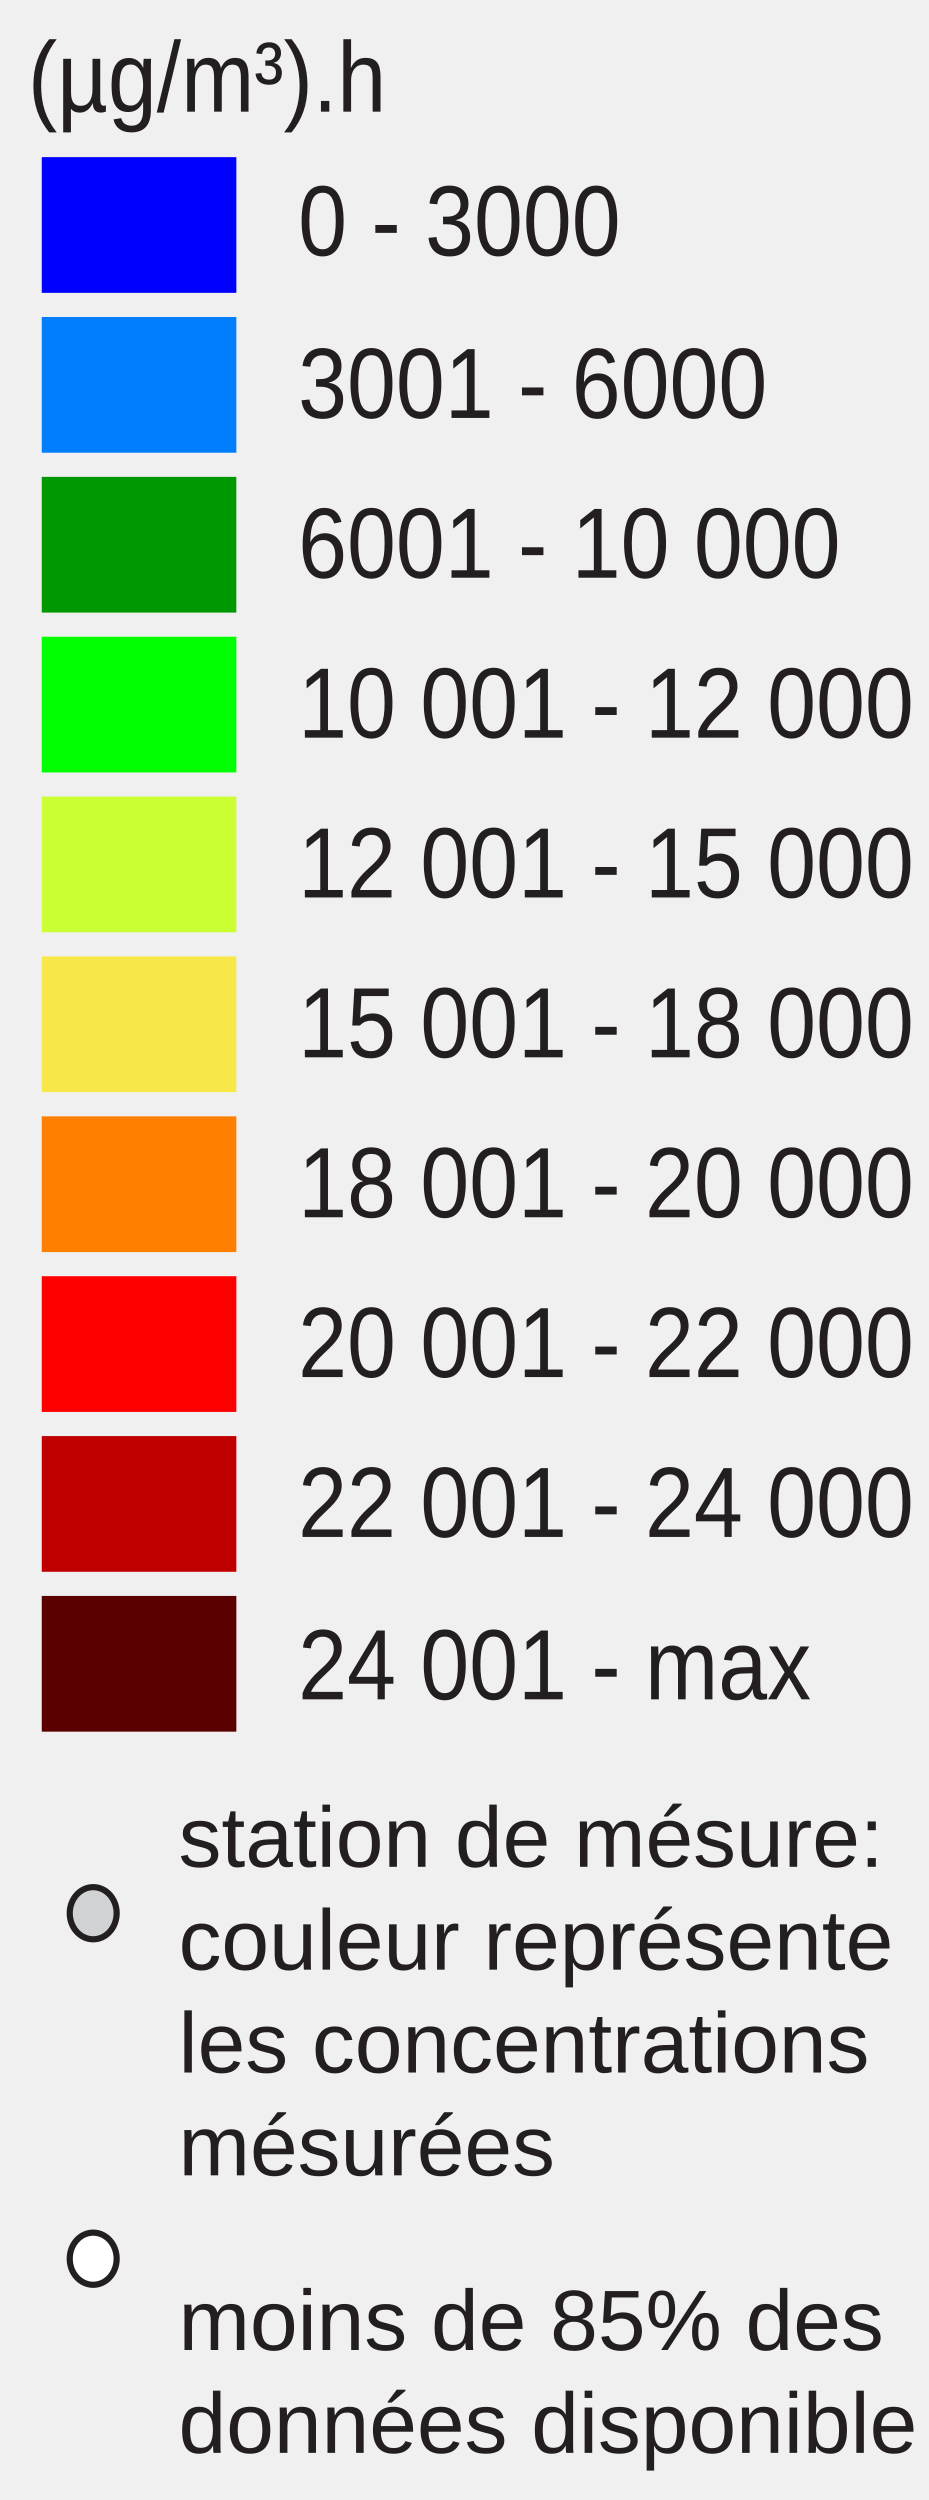
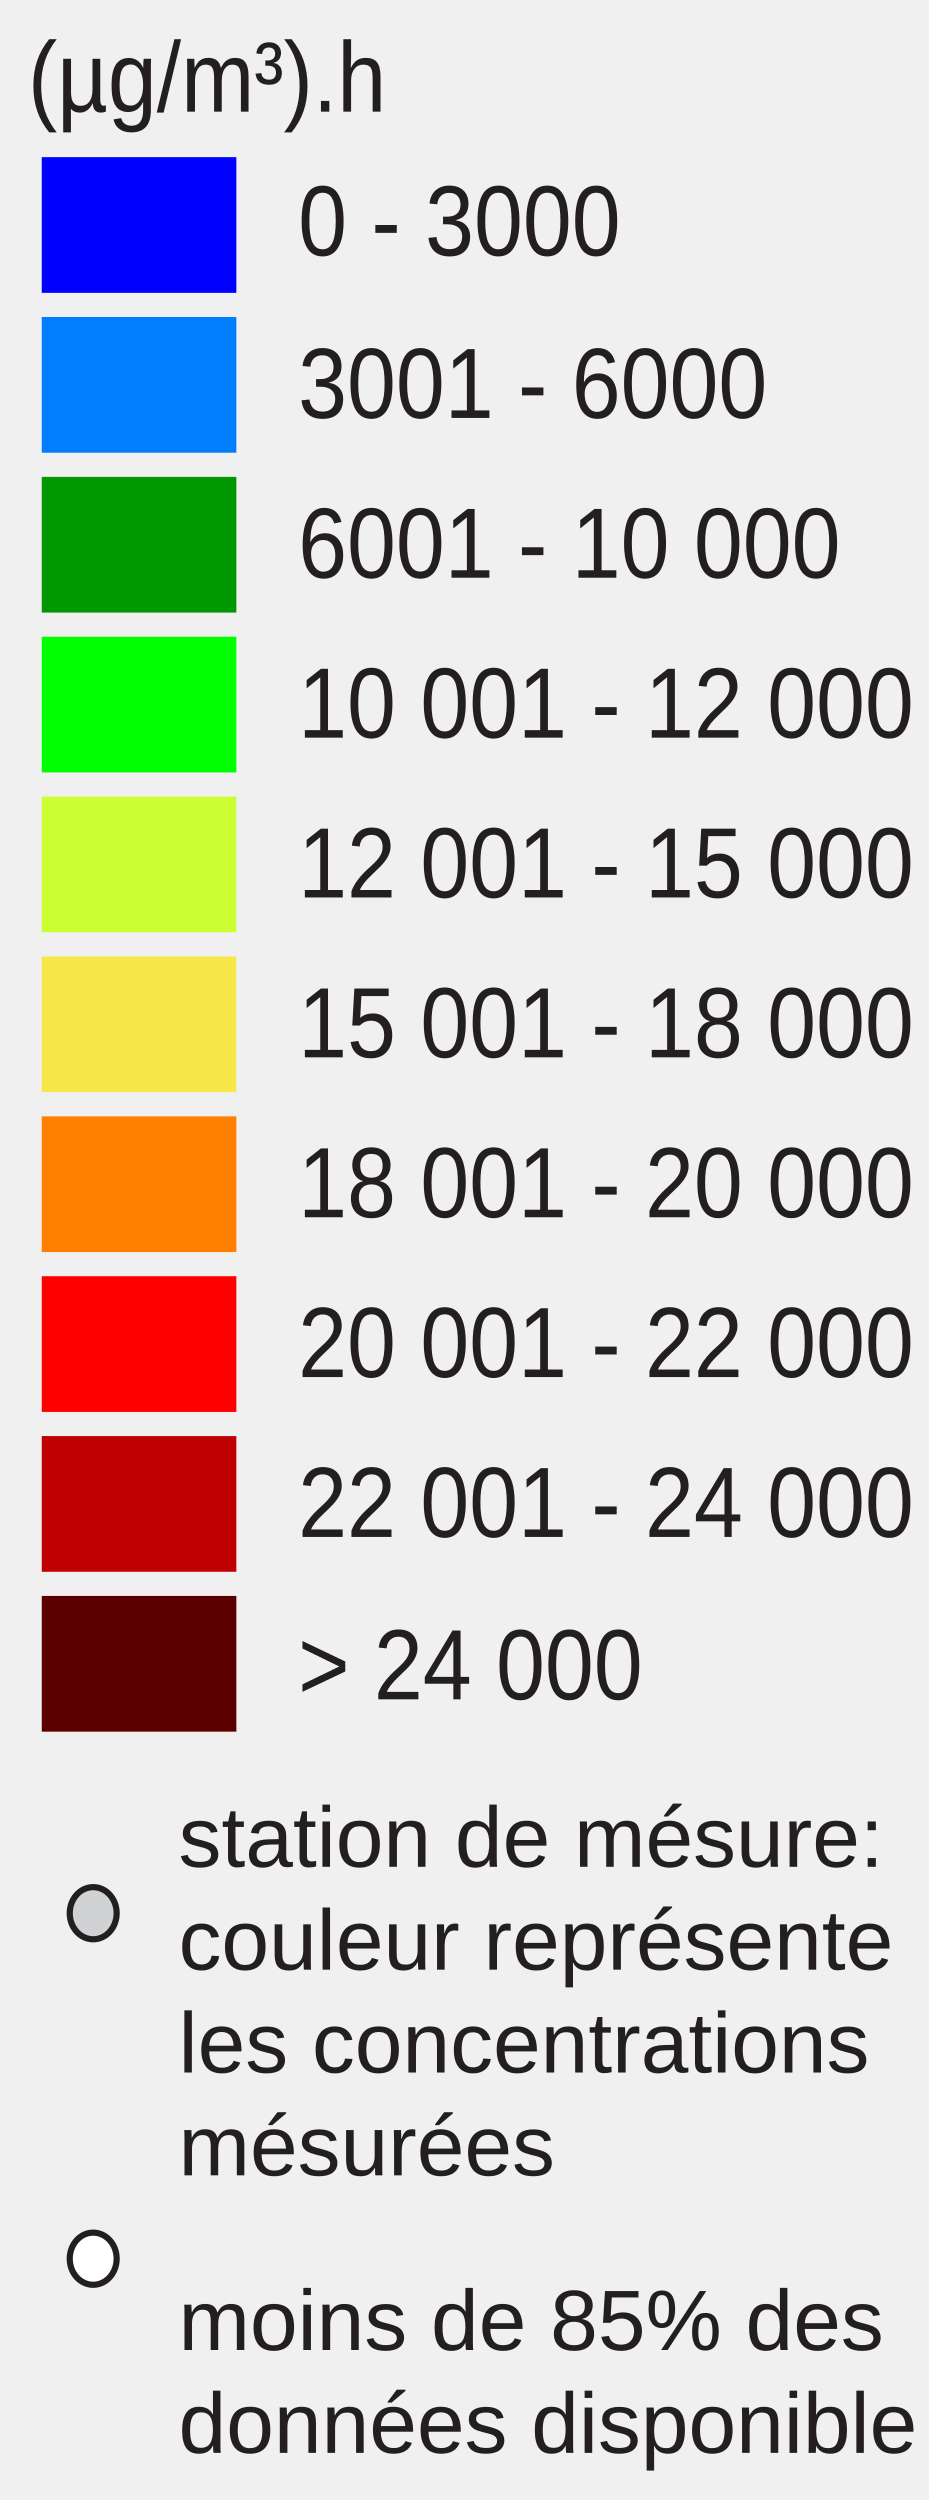
<svg xmlns="http://www.w3.org/2000/svg" id="Layer_1" enable-background="new 0 0 130 350" xml:space="preserve" height="350px" viewBox="0 0 130 350" width="130px" version="1.1" y="0px" x="0px">
  <rect id="rect3337" height="19" width="27.242" y="22" x="5.846" fill="#00f" />
  <rect id="rect3339" height="19" width="27.242" y="44.381" x="5.846" fill="#007efd" />
  <rect id="rect3341" height="19" width="27.242" y="66.762" x="5.846" fill="#009800" />
  <rect id="rect3343" height="19" width="27.242" y="89.143" x="5.846" fill="#0f0" />
  <rect id="rect3345" height="19" width="27.242" y="111.52" x="5.846" fill="#cf3" />
  <rect id="rect3347" height="19" width="27.242" y="133.9" x="5.846" fill="#f8e748" />
  <rect id="rect3349" height="19" width="27.242" y="156.29" x="5.846" fill="#ff8000" />
  <rect id="rect3351" height="19" width="27.242" y="178.67" x="5.846" fill="#f00" />
  <rect id="rect3353" height="19" width="27.242" y="201.05" x="5.846" fill="#c00000" />
  <rect id="rect3355" height="19" width="27.242" y="223.43" x="5.846" fill="#5a0000" />
  <g font-size="13.124px" font-family="Arial" fill="#231f20">
    <text id="text3357" transform="scale(.93743 1.0667)" y="33.532" x="44.532">0 - 3000</text>
    <text id="text3359" transform="scale(.93743 1.0667)" y="54.85" x="44.532">3001 - 6000</text>
    <text id="text3361" transform="scale(.93743 1.0667)" y="75.831" x="44.532">6001 - 10 000</text>
    <text id="text3363" transform="scale(.93743 1.0667)" y="96.811" x="44.532">10 001 - 12 000</text>
    <text id="text3365" transform="scale(.93743 1.0667)" y="117.792" x="44.532">12 001 - 15 000</text>
    <text id="text3367" transform="scale(.93743 1.0667)" y="138.772" x="44.532">15 001 - 18 000</text>
    <text id="text3369" transform="scale(.93743 1.0667)" y="159.754" x="44.532">18 001 - 20 000</text>
    <text id="text3371" transform="scale(.93743 1.0667)" y="180.735" x="44.532">20 001 - 22 000</text>
    <text id="text3373" transform="scale(.93743 1.0667)" y="201.715" x="44.532">22 001 - 24 000</text>
-     <text id="text3375" transform="scale(.93743 1.0667)" y="223.033" x="44.532">24 001 - max</text>
+     <text id="text3375" transform="scale(.93743 1.0667)" y="223.033" x="44.532">&gt; 24 000</text>
    <text id="text3377" transform="scale(.93743 1.0667)" y="14.653" x="4.176">(µg/m³).h</text>
  </g>
  <ellipse id="circle3379" rx="3.285" ry="3.651" stroke="#231f20" cy="267.85" cx="13.048" stroke-miterlimit="10" stroke-width=".866" fill="#d0d2d3" />
  <ellipse id="circle3381" rx="3.285" ry="3.651" stroke="#231f20" cy="316.22" cx="13.048" stroke-miterlimit="10" stroke-width=".866" fill="#fff" />
  <g font-size="10.389px" font-family="Arial" fill="#231f20">
    <text font-size="12" font-family="Arial" transform="translate(25 261.35)" fill="#231F20">station de mésure:</text>
    <text font-size="12" font-family="Arial" transform="translate(25 275.75)" fill="#231F20">couleur représente</text>
    <text font-size="12" font-family="Arial" transform="translate(25 290.15)" fill="#231F20">les concentrations</text>
    <text font-size="12" font-family="Arial" transform="translate(25 304.55)" fill="#231F20">mésurées</text>
    <text font-size="12" font-family="Arial" transform="translate(25 329)" fill="#231F20">moins de 85% des</text>
    <text font-size="12" font-family="Arial" transform="translate(25 343.4)" fill="#231F20">données disponible</text>
  </g>
</svg>
